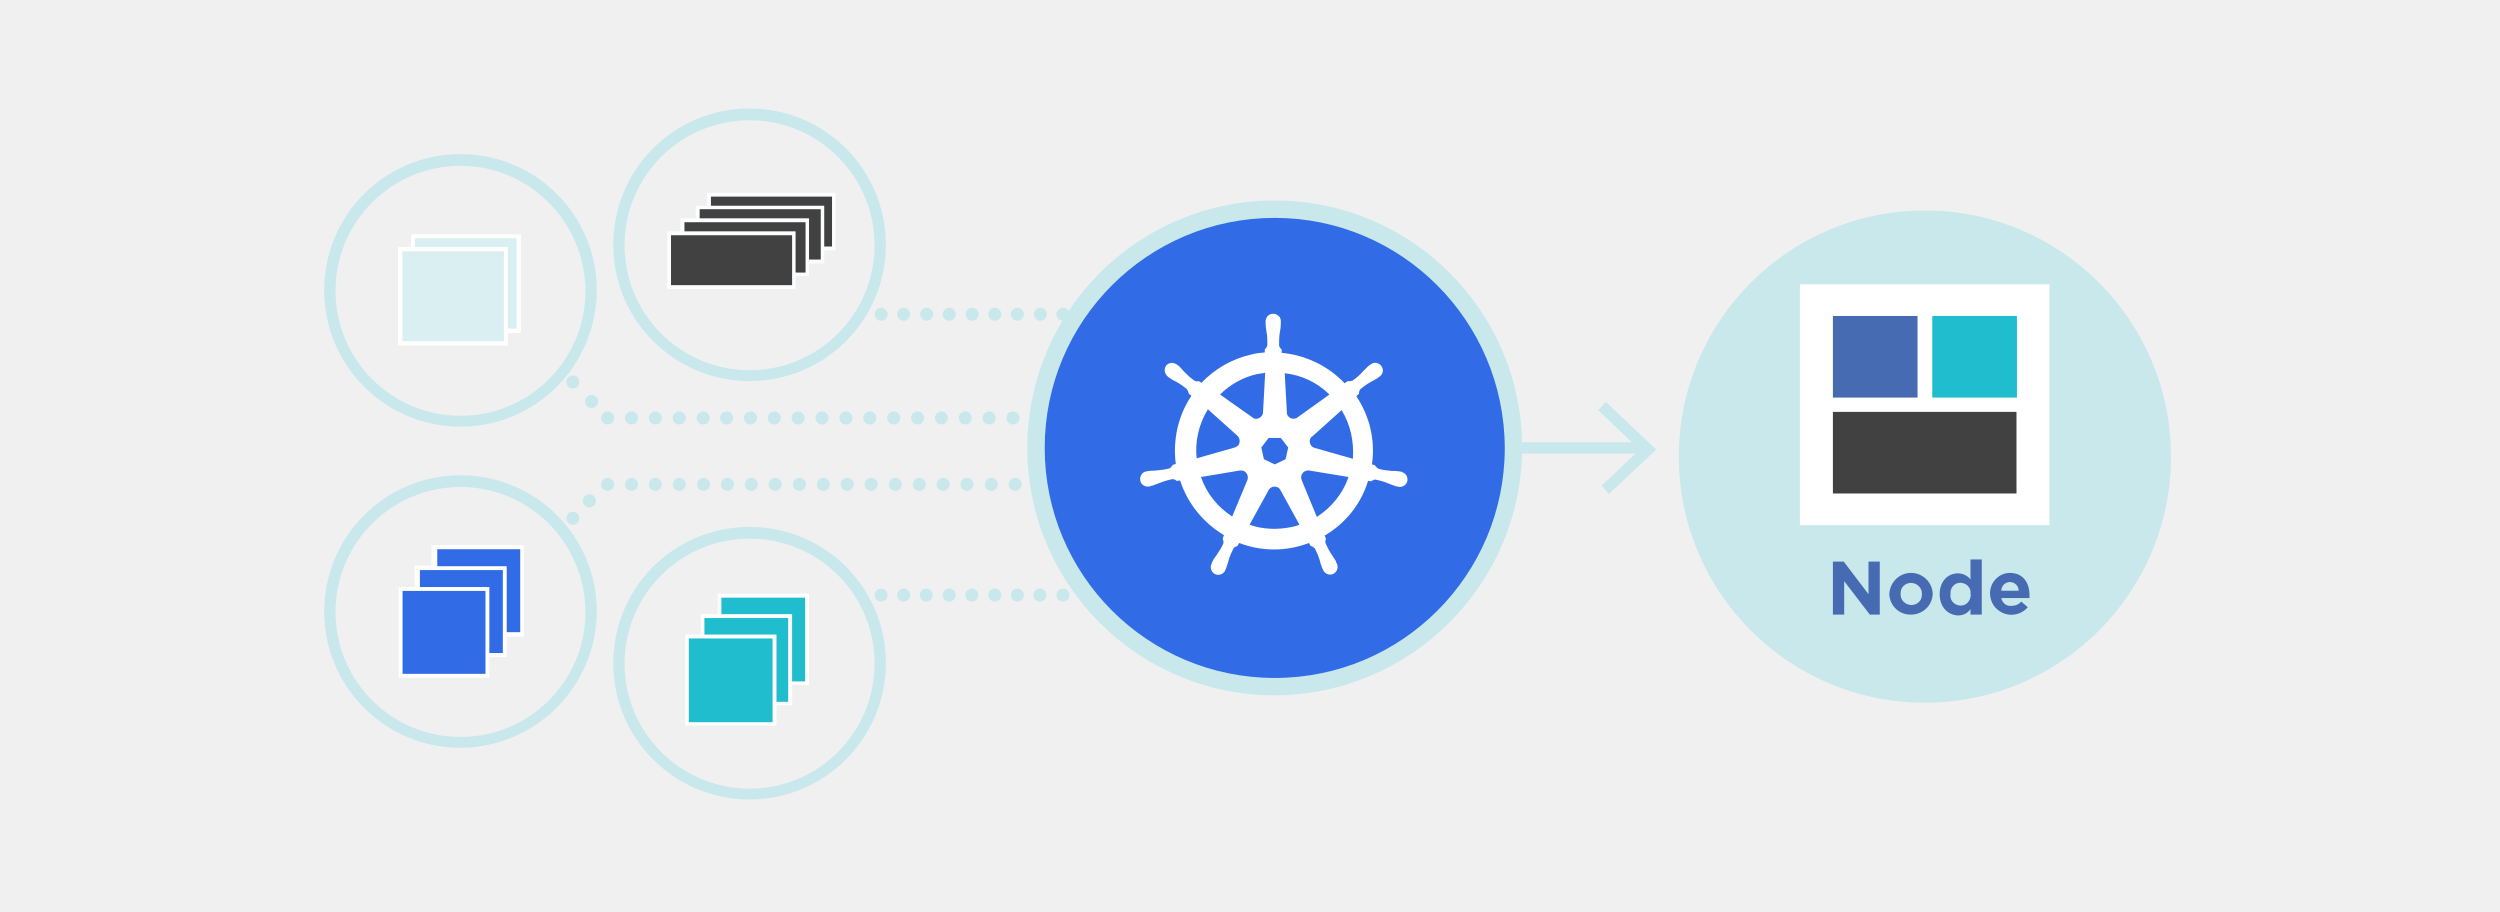
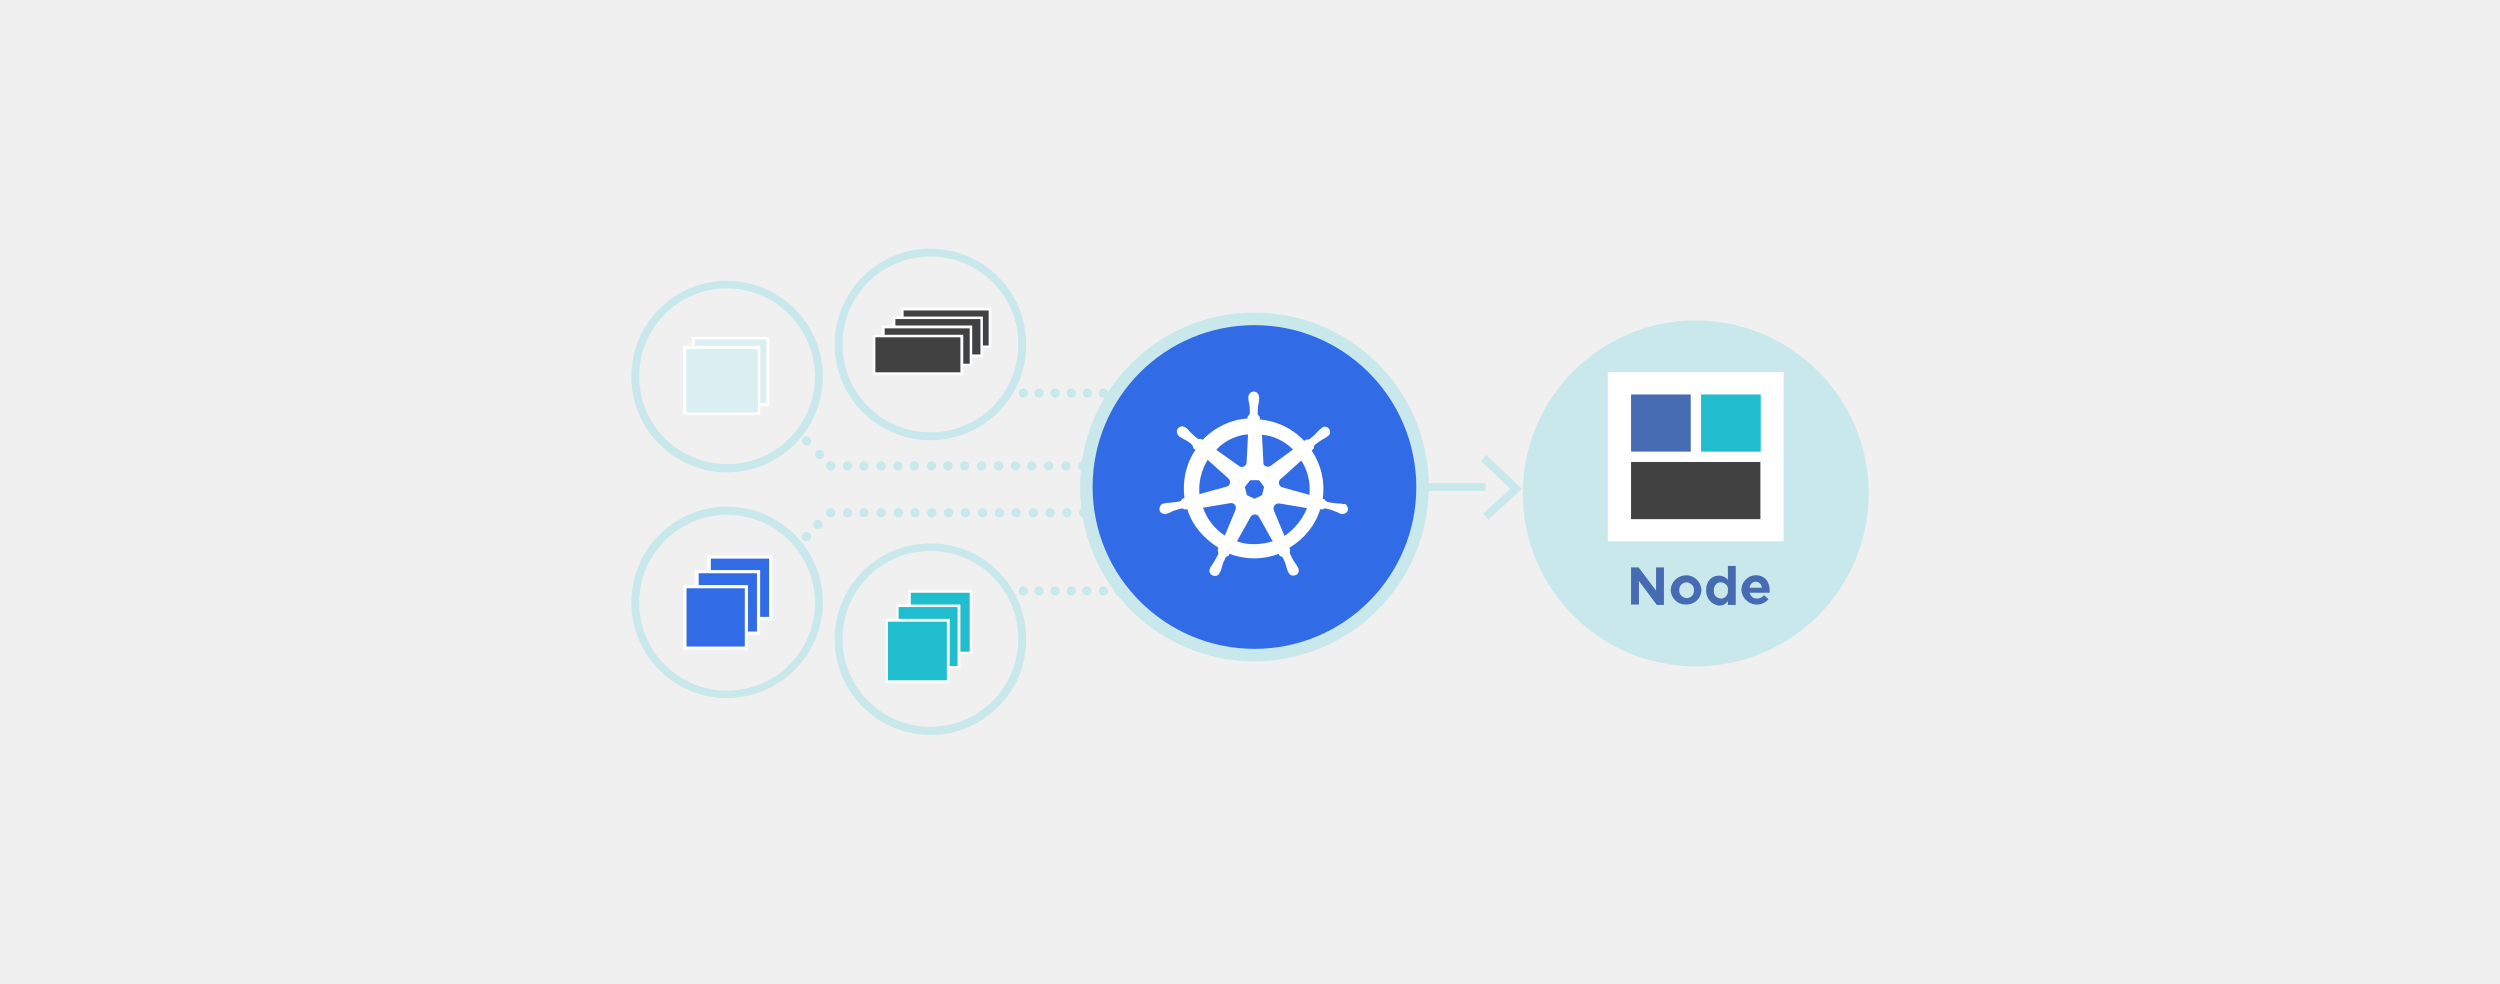
- <svg xmlns="http://www.w3.org/2000/svg" version="1.1" id="Layer_1" x="0px" y="0px" viewBox="0 0 576 210" style="enable-background:new 0 0 576 210;" xml:space="preserve">
+ <svg xmlns="http://www.w3.org/2000/svg" version="1.1" id="Layer_1" x="0px" y="0px" viewBox="0 0 699.7 275.2" style="enable-background:new 0 0 699.7 275.2;" xml:space="preserve">
  <style type="text/css">
	.st0{fill:#C8E8EB;}
	.st1{fill:#FFFFFF;}
	.st2{fill:#466BB2;}
	.st3{fill:#1FBDCE;}
	.st4{fill:#414141;}
	.st5{fill:#FCFDFF;}
	.st6{fill:#D9EFF1;}
	.st7{fill:#316CE6;}
	.st8{fill:#316CE6;stroke:#FFFFFF;stroke-width:0.893;stroke-miterlimit:10;}
</style>
-   <circle class="st0" cx="443.5" cy="105.2" r="56.7" />
-   <rect x="414.7" y="65.5" class="st1" width="57.5" height="55.5" />
-   <rect x="422.3" y="72.8" class="st2" width="19.5" height="18.8" />
-   <rect x="445.2" y="72.8" class="st3" width="19.5" height="18.8" />
-   <rect x="422.3" y="94.9" class="st4" width="42.3" height="18.8" />
-   <path class="st2" d="M422.3,129.4h2.5l5.7,7.5v-7.5h2.6v12.2h-2.3l-5.9-7.7v7.7h-2.6V129.4z" />
-   <path class="st2" d="M435.3,136.9L435.3,136.9c0.1-2.8,2.4-5,5.2-4.9c2.6,0.1,4.7,2.2,4.8,4.8v0c-0.1,2.8-2.4,4.9-5.2,4.8  C437.5,141.6,435.4,139.5,435.3,136.9z M442.8,136.9L442.8,136.9c0.1-1.4-1-2.5-2.4-2.6c0,0-0.1,0-0.1,0c-1.3,0-2.4,1-2.4,2.3  c0,0.1,0,0.1,0,0.2v0c-0.1,1.4,1,2.5,2.4,2.6c0,0,0.1,0,0.1,0c1.3,0,2.4-1,2.4-2.3C442.8,137,442.8,137,442.8,136.9z" />
-   <path class="st2" d="M446.9,136.9L446.9,136.9c0-3.1,2-4.8,4.2-4.8c1.1,0,2.2,0.5,2.9,1.4v-4.6h2.6v12.7H454v-1.3  c-0.6,1-1.7,1.5-2.9,1.5C448.9,141.7,446.9,140,446.9,136.9z M454,136.9L454,136.9c0.2-1.3-0.7-2.4-2-2.6c-1.3-0.2-2.4,0.7-2.6,2  c0,0.2,0,0.4,0,0.6v0c-0.2,1.3,0.7,2.4,2,2.6c1.3,0.2,2.4-0.7,2.6-2C454.1,137.3,454.1,137.1,454,136.9z" />
-   <path class="st2" d="M458.5,136.9L458.5,136.9c-0.1-2.6,1.9-4.8,4.4-4.9c0.1,0,0.1,0,0.2,0c3.1,0,4.5,2.4,4.5,5.1c0,0.2,0,0.5,0,0.7  h-6.5c0.2,1.1,1.2,1.9,2.3,1.8c0.9,0,1.7-0.3,2.3-1l1.5,1.3c-1.8,2.1-4.9,2.3-6.9,0.6C459.2,139.7,458.6,138.3,458.5,136.9  L458.5,136.9z M465.1,136.1c0-1.1-0.9-2-2-2c-1.1,0-2,0.9-2,2H465.1z" />
-   <path class="st0" d="M172.7,87.8c-17.3,0-31.4-14-31.4-31.4s14-31.4,31.4-31.4c17.3,0,31.4,14,31.4,31.4  C204.1,73.8,190,87.8,172.7,87.8z M172.7,27.7c-15.9,0-28.8,12.9-28.8,28.8s12.9,28.8,28.8,28.8s28.8-12.9,28.8-28.8c0,0,0,0,0,0  C201.5,40.6,188.6,27.7,172.7,27.7L172.7,27.7z" />
-   <rect x="163.4" y="44.8" class="st4" width="28.7" height="12.4" />
-   <path class="st5" d="M192.5,57.7h-29.6V44.4h29.6V57.7z M163.8,56.8h27.9V45.3h-27.9L163.8,56.8z" />
-   <rect x="160.8" y="47.8" class="st4" width="28.7" height="12.4" />
-   <path class="st5" d="M189.9,60.7h-29.6V47.4h29.6V60.7z M161.2,59.8h27.9V48.2h-27.9V59.8z" />
-   <rect x="157.2" y="50.8" class="st4" width="28.7" height="12.4" />
-   <path class="st5" d="M186.4,63.6h-29.6V50.3h29.6V63.6z M157.7,62.8h27.9V51.2h-27.9V62.8z" />
-   <rect x="154.2" y="53.7" class="st4" width="28.7" height="12.4" />
-   <path class="st5" d="M183.3,66.6h-29.6V53.3h29.6V66.6z M154.6,65.7h27.9V54.2h-27.9V65.7z" />
-   <rect x="99.8" y="126.1" class="st2" width="20.2" height="20.2" />
-   <path class="st5" d="M120.5,146.7H99.4v-21.1h21.1V146.7z M100.3,145.8h19.3v-19.3h-19.3V145.8z" />
-   <rect x="96" y="130.8" class="st2" width="20.2" height="20.2" />
-   <path class="st5" d="M116.6,151.4H95.5v-21.1h21.1V151.4z M96.4,150.5h19.3v-19.3H96.4L96.4,150.5z" />
-   <rect x="165.8" y="137.2" class="st3" width="20.2" height="20.2" />
-   <path class="st1" d="M186.4,157.8h-21v-21h21V157.8z M166.2,157h19.3v-19.3h-19.3V157z" />
-   <rect x="161.9" y="141.9" class="st3" width="20.2" height="20.2" />
-   <path class="st1" d="M182.5,162.5h-21v-21h21L182.5,162.5z M162.3,161.7h19.3v-19.3h-19.3V161.7z" />
-   <rect x="158.3" y="146.6" class="st3" width="20.2" height="20.2" />
-   <path class="st1" d="M178.9,167.2h-21v-21h21V167.2z M158.7,166.4H178v-19.3h-19.3V166.4z" />
-   <rect x="95.2" y="54.5" class="st6" width="24.4" height="21.7" />
-   <path class="st1" d="M120,76.7H94.7V54H120V76.7z M95.6,75.7h23.4V54.9H95.6V75.7z" />
-   <rect x="92.2" y="57.4" class="st6" width="24.4" height="21.7" />
-   <path class="st1" d="M117,79.6H91.7V56.9H117V79.6z M92.7,78.6h23.4V57.9H92.7V78.6z" />
-   <circle class="st0" cx="203" cy="72.4" r="1.5" />
-   <circle class="st0" cx="208.2" cy="72.4" r="1.5" />
-   <circle class="st0" cx="213.5" cy="72.4" r="1.5" />
-   <circle class="st0" cx="218.7" cy="72.4" r="1.5" />
-   <circle class="st0" cx="224" cy="72.4" r="1.5" />
-   <circle class="st0" cx="229.2" cy="72.4" r="1.5" />
-   <circle class="st0" cx="234.4" cy="72.4" r="1.5" />
-   <circle class="st0" cx="239.7" cy="72.4" r="1.5" />
-   <circle class="st0" cx="244.9" cy="72.4" r="1.5" />
-   <circle class="st0" cx="189.4" cy="96.3" r="1.5" />
-   <circle class="st0" cx="183.9" cy="96.3" r="1.5" />
-   <circle class="st0" cx="178.4" cy="96.3" r="1.5" />
-   <circle class="st0" cx="172.9" cy="96.3" r="1.5" />
-   <circle class="st0" cx="167.4" cy="96.3" r="1.5" />
-   <circle class="st0" cx="162" cy="96.3" r="1.5" />
-   <circle class="st0" cx="156.5" cy="96.3" r="1.5" />
-   <circle class="st0" cx="151" cy="96.3" r="1.5" />
-   <circle class="st0" cx="145.5" cy="96.3" r="1.5" />
-   <circle class="st0" cx="140" cy="96.3" r="1.5" />
-   <circle class="st0" cx="136.3" cy="92.5" r="1.5" />
-   <circle class="st0" cx="132" cy="88" r="1.5" />
-   <circle class="st0" cx="132" cy="119.4" r="1.5" />
-   <circle class="st0" cx="135.8" cy="115.4" r="1.5" />
-   <circle class="st0" cx="140" cy="111.6" r="1.5" />
-   <circle class="st0" cx="145.5" cy="111.6" r="1.5" />
-   <circle class="st0" cx="151" cy="111.6" r="1.5" />
-   <circle class="st0" cx="156.5" cy="111.6" r="1.5" />
-   <circle class="st0" cx="162.1" cy="111.6" r="1.5" />
-   <circle class="st0" cx="167.6" cy="111.6" r="1.5" />
-   <circle class="st0" cx="173.1" cy="111.6" r="1.5" />
-   <circle class="st0" cx="178.6" cy="111.6" r="1.5" />
-   <circle class="st0" cx="184.2" cy="111.6" r="1.5" />
-   <circle class="st0" cx="189.7" cy="111.6" r="1.5" />
-   <circle class="st0" cx="195.2" cy="111.6" r="1.5" />
-   <circle class="st0" cx="200.7" cy="111.6" r="1.5" />
-   <circle class="st0" cx="206.3" cy="111.6" r="1.5" />
-   <circle class="st0" cx="211.8" cy="111.6" r="1.5" />
-   <circle class="st0" cx="217.3" cy="111.6" r="1.5" />
-   <circle class="st0" cx="222.8" cy="111.6" r="1.5" />
-   <circle class="st0" cx="228.4" cy="111.6" r="1.5" />
-   <circle class="st0" cx="233.9" cy="111.6" r="1.5" />
-   <circle class="st0" cx="194.9" cy="96.3" r="1.5" />
-   <circle class="st0" cx="200.4" cy="96.3" r="1.5" />
-   <circle class="st0" cx="205.9" cy="96.3" r="1.5" />
-   <circle class="st0" cx="211.4" cy="96.3" r="1.5" />
-   <circle class="st0" cx="216.9" cy="96.3" r="1.5" />
-   <circle class="st0" cx="222.4" cy="96.3" r="1.5" />
-   <circle class="st0" cx="227.9" cy="96.3" r="1.5" />
-   <circle class="st0" cx="233.4" cy="96.3" r="1.5" />
-   <circle class="st0" cx="203" cy="137.1" r="1.5" />
-   <circle class="st0" cx="208.2" cy="137.1" r="1.5" />
-   <circle class="st0" cx="213.4" cy="137.1" r="1.5" />
-   <circle class="st0" cx="218.7" cy="137.1" r="1.5" />
-   <circle class="st0" cx="223.9" cy="137.1" r="1.5" />
-   <circle class="st0" cx="229.2" cy="137.1" r="1.5" />
-   <circle class="st0" cx="234.4" cy="137.1" r="1.5" />
-   <circle class="st0" cx="239.6" cy="137.1" r="1.5" />
-   <circle class="st0" cx="244.9" cy="137.1" r="1.5" />
-   <path class="st0" d="M172.7,184.2c-17.3,0-31.4-14-31.4-31.4s14-31.4,31.4-31.4s31.4,14,31.4,31.4l0,0  C204.1,170.1,190,184.2,172.7,184.2z M172.7,124.1c-15.9,0-28.8,12.9-28.8,28.8s12.9,28.8,28.8,28.8c15.9,0,28.8-12.9,28.8-28.8  C201.5,136.9,188.6,124.1,172.7,124.1z" />
-   <path class="st0" d="M106.1,172.3c-17.3,0-31.4-14-31.4-31.4c0-17.3,14-31.4,31.4-31.4c17.3,0,31.4,14,31.4,31.4  C137.4,158.2,123.4,172.2,106.1,172.3z M106.1,112.2c-15.9,0-28.8,12.9-28.8,28.8c0,15.9,12.9,28.8,28.8,28.8s28.8-12.9,28.8-28.8v0  C134.8,125,121.9,112.2,106.1,112.2z" />
-   <path class="st0" d="M106.1,98.3c-17.3,0-31.4-14-31.4-31.4s14-31.4,31.4-31.4c17.3,0,31.4,14,31.4,31.4  C137.4,84.3,123.4,98.3,106.1,98.3z M106.1,38.2c-15.9,0-28.8,12.9-28.8,28.8s12.9,28.8,28.8,28.8c15.9,0,28.8-12.9,28.8-28.8  c0,0,0,0,0,0C134.8,51.1,121.9,38.2,106.1,38.2L106.1,38.2z" />
-   <rect x="348.6" y="101.9" class="st0" width="31.1" height="2.6" />
-   <polygon class="st0" points="370.7,113.8 369,111.9 377.8,103.6 368.2,94.5 370,92.6 381.6,103.6 " />
-   <circle class="st7" cx="293.7" cy="103.2" r="55" />
-   <path class="st0" d="M293.7,160.2c-31.5,0-57-25.5-57-57s25.5-57,57-57s57,25.5,57,57C350.6,134.6,325.1,160.1,293.7,160.2z   M293.7,50.2c-29.3,0-53,23.7-53,53s23.7,53,53,53s53-23.7,53-53C346.6,73.9,322.9,50.2,293.7,50.2z" />
-   <path class="st1" d="M322.9,108.7c-0.1,0-0.4-0.1-0.5-0.1c-0.6-0.1-1.1-0.1-1.7-0.1c-1.1-0.1-2.1-0.2-3.1-0.5  c-0.3-0.2-0.6-0.4-0.8-0.8l-0.7-0.2c0.8-5.5-0.5-11.1-3.6-15.7c0.2-0.2,0.5-0.5,0.6-0.6c0-0.4,0.1-0.7,0.3-1  c0.8-0.7,1.7-1.3,2.6-1.8c0.5-0.3,1-0.5,1.4-0.8c0.1-0.1,0.3-0.2,0.4-0.3c0.8-0.5,1.1-1.6,0.5-2.4c-0.5-0.8-1.6-1.1-2.4-0.5  c-0.1,0.1-0.2,0.1-0.3,0.2c-0.1,0.1-0.3,0.2-0.4,0.3c-0.4,0.4-0.8,0.8-1.2,1.2c-0.7,0.8-1.5,1.5-2.4,2.1c-0.3,0.1-0.7,0.2-1.1,0.1  l-0.7,0.5c-3.8-4-9-6.5-14.5-7c0-0.2,0-0.7,0-0.8c-0.3-0.2-0.5-0.5-0.6-0.9c0-1.1,0-2.1,0.2-3.2c0.1-0.5,0.2-1.1,0.2-1.7  c0-0.1,0-0.3,0-0.5c0.1-1-0.6-1.8-1.6-1.9c-1-0.1-1.8,0.6-1.9,1.6c0,0.1,0,0.2,0,0.4c0,0,0,0,0,0c0,0.1,0,0.3,0,0.4  c0,0.6,0.1,1.1,0.2,1.7c0.2,1,0.2,2.1,0.2,3.2c-0.1,0.3-0.3,0.7-0.6,0.9l0,0.7c-1.1,0.1-2.1,0.2-3.2,0.5c-4.4,1-8.3,3.3-11.4,6.5  c-0.2-0.1-0.4-0.3-0.6-0.4c-0.3,0.1-0.7,0.1-1-0.1c-0.9-0.6-1.6-1.3-2.4-2.1c-0.4-0.4-0.7-0.8-1.1-1.2c-0.1-0.1-0.3-0.2-0.4-0.3  c-0.3-0.3-0.8-0.4-1.2-0.5c-0.5,0-1.1,0.2-1.4,0.6c-0.6,0.8-0.4,2,0.4,2.6l0,0c0.1,0.1,0.3,0.2,0.4,0.3c0.5,0.3,0.9,0.6,1.4,0.8  c0.9,0.5,1.8,1.1,2.6,1.8c0.2,0.3,0.3,0.6,0.4,1l0.6,0.5c-3.1,4.6-4.3,10.2-3.6,15.7l-0.7,0.2c-0.2,0.3-0.4,0.6-0.7,0.8  c-1,0.3-2.1,0.4-3.1,0.5c-0.6,0-1.1,0.1-1.7,0.1c-0.1,0-0.3,0.1-0.5,0.1l0,0l0,0c-1,0.1-1.6,1-1.5,2c0.1,1,1,1.6,2,1.5  c0.1,0,0.2,0,0.3-0.1l0,0c0,0,0,0,0,0c0.1,0,0.3-0.1,0.5-0.1c0.5-0.2,1.1-0.4,1.6-0.6c1-0.4,2-0.7,3-0.9c0.4,0,0.7,0.1,1,0.4  l0.8-0.1c1.7,5.3,5.3,9.7,10.1,12.6l-0.3,0.8c0.1,0.3,0.2,0.6,0.2,1c-0.4,1-1,1.9-1.6,2.8c-0.3,0.4-0.7,0.9-0.9,1.4  c-0.1,0.1-0.2,0.3-0.2,0.5c-0.5,0.8-0.2,1.9,0.6,2.4c0.8,0.5,1.9,0.2,2.4-0.6c0.1-0.1,0.1-0.2,0.1-0.3l0,0v0  c0.1-0.1,0.2-0.3,0.2-0.4c0.2-0.5,0.4-1.1,0.5-1.6c0.3-1.1,0.8-2.2,1.3-3.1c0.2-0.2,0.5-0.3,0.8-0.4l0.4-0.7c5.2,2,10.9,2,16.1,0  c0.1,0.2,0.3,0.6,0.4,0.7c0.4,0.1,0.7,0.3,0.9,0.5c0.5,0.9,0.9,1.9,1.2,2.9c0.1,0.5,0.3,1.1,0.5,1.6c0.1,0.1,0.1,0.3,0.2,0.4  c0.3,0.9,1.3,1.4,2.2,1.1s1.4-1.3,1.1-2.2c0-0.1-0.1-0.2-0.1-0.3c-0.1-0.1-0.2-0.3-0.2-0.5c-0.3-0.5-0.6-0.9-0.9-1.4  c-0.6-0.9-1.1-1.8-1.5-2.8c-0.1-0.3,0-0.7,0.1-1c-0.1-0.2-0.2-0.5-0.3-0.7c4.8-2.8,8.4-7.3,10-12.6c0.2,0,0.6,0.1,0.7,0.1  c0.3-0.2,0.6-0.4,1-0.4c1,0.2,2.1,0.5,3,0.9c0.5,0.2,1,0.4,1.6,0.6c0.1,0,0.3,0.1,0.5,0.1c0,0,0,0,0,0l0,0c0.9,0.3,1.9-0.2,2.2-1.1  c0.3-0.9-0.2-1.9-1.1-2.2C323.1,108.7,323,108.7,322.9,108.7L322.9,108.7z M306.3,90.9l-7.4,5.3l0,0c-0.7,0.5-1.6,0.3-2.1-0.3  c-0.2-0.2-0.3-0.5-0.3-0.8l0,0l-0.5-9.1C299.8,86.4,303.5,88.1,306.3,90.9L306.3,90.9z M292.3,100.9h2.8l1.7,2.2l-0.6,2.7l-2.5,1.2  l-2.5-1.2l-0.6-2.7L292.3,100.9z M289.6,86.2c0.6-0.1,1.2-0.2,1.9-0.3L291,95l0,0c0,0.8-0.8,1.5-1.6,1.5c-0.3,0-0.6-0.1-0.8-0.3l0,0  l-7.5-5.3C283.4,88.6,286.4,86.9,289.6,86.2z M278.3,94.3l6.8,6.1l0,0c0.6,0.6,0.7,1.5,0.2,2.2c-0.2,0.2-0.5,0.4-0.8,0.5l0,0  l-8.8,2.5C275.3,101.7,276.2,97.7,278.3,94.3L278.3,94.3z M287.4,110.6l-3.5,8.4c-3.3-2.1-5.9-5.3-7.2-9.1l9-1.5l0,0  c0.1,0,0.2,0,0.3,0c0.8,0,1.5,0.7,1.5,1.6C287.5,110.2,287.5,110.4,287.4,110.6L287.4,110.6z M297.7,121.4c-3.3,0.7-6.7,0.6-9.8-0.5  l4.4-8h0c0.4-0.7,1.3-1,2.1-0.6c0.3,0.1,0.5,0.4,0.6,0.6h0l4.4,8C298.9,121.1,298.3,121.3,297.7,121.4L297.7,121.4z M303.4,119.1  l-3.5-8.5l0,0c-0.3-0.8,0-1.6,0.7-2c0.2-0.1,0.4-0.1,0.6-0.2c0.1,0,0.2,0,0.4,0l0,0l9.1,1.5C309.4,113.7,306.8,116.9,303.4,119.1  L303.4,119.1z M311.7,105.7l-8.8-2.5l0,0c-0.8-0.2-1.3-1.1-1.1-1.9c0.1-0.3,0.2-0.6,0.5-0.7l0,0l6.8-6.1  C311.1,97.7,312,101.7,311.7,105.7L311.7,105.7z" />
-   <rect x="100.3" y="126.1" class="st8" width="20" height="20" />
-   <rect x="96.3" y="130.9" class="st8" width="20" height="20" />
-   <rect x="92.3" y="135.7" class="st8" width="20" height="20" />
+   <circle class="st0" cx="474.6" cy="138.1" r="48.4" />
+   <rect x="450" y="104.1" class="st1" width="49.2" height="47.4" />
+   <rect x="456.5" y="110.4" class="st2" width="16.7" height="16" />
+   <rect x="476.1" y="110.4" class="st3" width="16.7" height="16" />
+   <rect x="456.5" y="129.3" class="st4" width="36.2" height="16" />
+   <path class="st2" d="M456.5,158.8h2.1l4.9,6.5v-6.5h2.2v10.5h-2l-5-6.7v6.6h-2.2V158.8L456.5,158.8z" />
+   <path class="st2" d="M467.6,165.2L467.6,165.2c0.1-2.5,2-4.2,4.5-4.2c2.2,0.1,4,1.9,4.1,4.1l0,0c-0.1,2.5-2,4.2-4.5,4.1  C469.5,169.2,467.7,167.4,467.6,165.2z M474.1,165.2L474.1,165.2c0.1-1.2-0.9-2.1-2-2.2h-0.1c-1.1,0-2,0.9-2,2c0,0.1,0,0.1,0,0.2  l0,0c-0.1,1.2,0.9,2.1,2,2.2h0.1c1.1,0,2-0.9,2-2C474.1,165.3,474.1,165.3,474.1,165.2z" />
+   <path class="st2" d="M477.5,165.2L477.5,165.2c0-2.7,1.7-4.1,3.6-4.1c0.9,0,1.9,0.4,2.5,1.2v-3.9h2.2v10.9h-2.2v-1.1  c-0.6,0.9-1.4,1.3-2.5,1.3C479.3,169.3,477.5,167.8,477.5,165.2z M483.6,165.2L483.6,165.2c0.2-1.1-0.6-2-1.7-2.2s-2,0.6-2.2,1.7  c0,0.2,0,0.3,0,0.6l0,0c-0.2,1.1,0.6,2,1.7,2.2c1.1,0.2,2-0.6,2.2-1.7C483.6,165.5,483.6,165.4,483.6,165.2z" />
+   <path class="st2" d="M487.4,165.2L487.4,165.2c-0.1-2.2,1.7-4.1,3.8-4.2c0.1,0,0.1,0,0.2,0c2.7,0,3.9,2,3.9,4.3c0,0.2,0,0.4,0,0.6  h-5.6c0.2,0.9,1,1.7,2,1.6c0.8,0,1.4-0.2,2-0.9l1.3,1.1c-1.6,1.8-4.2,2-5.9,0.6C488.1,167.6,487.5,166.4,487.4,165.2L487.4,165.2z   M493.1,164.5c0-0.9-0.8-1.7-1.7-1.7c-0.9,0-1.7,0.8-1.7,1.7H493.1z" />
+   <path class="st0" d="M260.4,123.2c-14.8,0-26.8-12-26.8-26.8s12-26.8,26.8-26.8c14.8,0,26.8,12,26.8,26.8  C287.3,111.2,275.3,123.2,260.4,123.2z M260.4,71.8c-13.6,0-24.6,11-24.6,24.6s11,24.6,24.6,24.6c13.6,0,24.6-11,24.6-24.6l0,0  C285.1,82.8,274,71.8,260.4,71.8L260.4,71.8z" />
+   <rect x="252.5" y="86.4" class="st4" width="24.5" height="10.6" />
+   <path class="st5" d="M277.4,97.4h-25.3V86.1h25.3V97.4z M252.9,96.7h23.8v-9.8h-23.8V96.7z" />
+   <rect x="250.3" y="89" class="st4" width="24.5" height="10.6" />
+   <path class="st5" d="M275.1,100h-25.3V88.6h25.3V100z M250.6,99.2h23.8v-9.9h-23.8V99.2z" />
+   <rect x="247.2" y="91.5" class="st4" width="24.5" height="10.6" />
+   <path class="st5" d="M272.1,102.4h-25.3V91.1h25.3V102.4z M247.6,101.8h23.8v-9.9h-23.8V101.8z" />
+   <rect x="244.6" y="94" class="st4" width="24.5" height="10.6" />
+   <path class="st5" d="M269.6,105h-25.3V93.7h25.3V105z M245,104.2h23.8v-9.8H245V104.2z" />
+   <rect x="198.1" y="155.9" class="st2" width="17.3" height="17.3" />
+   <path class="st5" d="M215.8,173.6h-18v-18h18C215.8,155.6,215.8,173.6,215.8,173.6z M198.5,172.8H215v-16.5h-16.5V172.8z" />
+   <rect x="194.8" y="159.9" class="st2" width="17.3" height="17.3" />
+   <path class="st5" d="M212.4,177.6h-18v-18h18C212.4,159.6,212.4,177.6,212.4,177.6z M195.2,176.8h16.5v-16.5h-16.5V176.8z" />
+   <rect x="254.5" y="165.5" class="st3" width="17.3" height="17.3" />
+   <path class="st1" d="M272.1,183.1h-17.9v-17.9h17.9V183.1z M254.9,182.4h16.5v-16.5h-16.5V182.4z" />
+   <rect x="251.2" y="169.5" class="st3" width="17.3" height="17.3" />
+   <path class="st1" d="M268.8,187.1h-17.9v-17.9h17.9V187.1z M251.5,186.4H268v-16.5h-16.5V186.4z" />
+   <rect x="248.2" y="173.5" class="st3" width="17.3" height="17.3" />
+   <path class="st1" d="M265.8,191.1h-17.9v-17.9h17.9V191.1z M248.5,190.4H265V174h-16.5V190.4z" />
+   <rect x="194.2" y="94.7" class="st6" width="20.8" height="18.6" />
+   <path class="st1" d="M215.3,113.7h-21.6V94.3h21.6V113.7z M194.5,112.8h20V95h-20V112.8z" />
+   <rect x="191.6" y="97.2" class="st6" width="20.8" height="18.6" />
+   <path class="st1" d="M212.8,116.1h-21.6V96.8h21.6V116.1z M192.1,115.4h20V97.7h-20V115.4z" />
+   <circle class="st0" cx="286.4" cy="110" r="1.3" />
+   <circle class="st0" cx="290.8" cy="110" r="1.3" />
+   <circle class="st0" cx="295.3" cy="110" r="1.3" />
+   <circle class="st0" cx="299.8" cy="110" r="1.3" />
+   <circle class="st0" cx="304.3" cy="110" r="1.3" />
+   <circle class="st0" cx="308.8" cy="110" r="1.3" />
+   <circle class="st0" cx="313.2" cy="110" r="1.3" />
+   <circle class="st0" cx="317.8" cy="110" r="1.3" />
+   <circle class="st0" cx="322.3" cy="110" r="1.3" />
+   <circle class="st0" cx="274.7" cy="130.4" r="1.3" />
+   <circle class="st0" cx="270" cy="130.4" r="1.3" />
+   <circle class="st0" cx="265.3" cy="130.4" r="1.3" />
+   <circle class="st0" cx="260.7" cy="130.4" r="1.3" />
+   <circle class="st0" cx="255.9" cy="130.4" r="1.3" />
+   <circle class="st0" cx="251.3" cy="130.4" r="1.3" />
+   <circle class="st0" cx="246.6" cy="130.4" r="1.3" />
+   <circle class="st0" cx="241.8" cy="130.4" r="1.3" />
+   <circle class="st0" cx="237.2" cy="130.4" r="1.3" />
+   <circle class="st0" cx="232.5" cy="130.4" r="1.3" />
+   <circle class="st0" cx="229.4" cy="127.2" r="1.3" />
+   <circle class="st0" cx="225.7" cy="123.4" r="1.3" />
+   <circle class="st0" cx="225.7" cy="150.2" r="1.3" />
+   <circle class="st0" cx="228.9" cy="146.8" r="1.3" />
+   <circle class="st0" cx="232.5" cy="143.5" r="1.3" />
+   <circle class="st0" cx="237.2" cy="143.5" r="1.3" />
+   <circle class="st0" cx="241.8" cy="143.5" r="1.3" />
+   <circle class="st0" cx="246.6" cy="143.5" r="1.3" />
+   <circle class="st0" cx="251.4" cy="143.5" r="1.3" />
+   <circle class="st0" cx="256.1" cy="143.5" r="1.3" />
+   <circle class="st0" cx="260.8" cy="143.5" r="1.3" />
+   <circle class="st0" cx="265.5" cy="143.5" r="1.3" />
+   <circle class="st0" cx="270.2" cy="143.5" r="1.3" />
+   <circle class="st0" cx="275" cy="143.5" r="1.3" />
+   <circle class="st0" cx="279.7" cy="143.5" r="1.3" />
+   <circle class="st0" cx="284.4" cy="143.5" r="1.3" />
+   <circle class="st0" cx="289.2" cy="143.5" r="1.3" />
+   <circle class="st0" cx="293.9" cy="143.5" r="1.3" />
+   <circle class="st0" cx="298.6" cy="143.5" r="1.3" />
+   <circle class="st0" cx="303.3" cy="143.5" r="1.3" />
+   <circle class="st0" cx="308.1" cy="143.5" r="1.3" />
+   <circle class="st0" cx="312.8" cy="143.5" r="1.3" />
+   <circle class="st0" cx="279.5" cy="130.4" r="1.3" />
+   <circle class="st0" cx="284.2" cy="130.4" r="1.3" />
+   <circle class="st0" cx="288.8" cy="130.4" r="1.3" />
+   <circle class="st0" cx="293.5" cy="130.4" r="1.3" />
+   <circle class="st0" cx="298.3" cy="130.4" r="1.3" />
+   <circle class="st0" cx="303" cy="130.4" r="1.3" />
+   <circle class="st0" cx="307.7" cy="130.4" r="1.3" />
+   <circle class="st0" cx="312.3" cy="130.4" r="1.3" />
+   <circle class="st0" cx="286.4" cy="165.4" r="1.3" />
+   <circle class="st0" cx="290.8" cy="165.4" r="1.3" />
+   <circle class="st0" cx="295.3" cy="165.4" r="1.3" />
+   <circle class="st0" cx="299.8" cy="165.4" r="1.3" />
+   <circle class="st0" cx="304.2" cy="165.4" r="1.3" />
+   <circle class="st0" cx="308.8" cy="165.4" r="1.3" />
+   <circle class="st0" cx="313.2" cy="165.4" r="1.3" />
+   <circle class="st0" cx="317.7" cy="165.4" r="1.3" />
+   <circle class="st0" cx="322.3" cy="165.4" r="1.3" />
+   <path class="st0" d="M260.4,205.7c-14.8,0-26.8-12-26.8-26.8c0-14.9,12-26.8,26.8-26.8c14.9,0,26.8,12,26.8,26.8l0,0  C287.3,193.6,275.3,205.7,260.4,205.7z M260.4,154.2c-13.6,0-24.6,11-24.6,24.6s11,24.6,24.6,24.6c13.6,0,24.6-11,24.6-24.6  C285.1,165.2,274,154.2,260.4,154.2z" />
+   <path class="st0" d="M203.5,195.4c-14.8,0-26.8-12-26.8-26.8c0-14.8,12-26.8,26.8-26.8s26.8,12,26.8,26.8  C230.3,183.4,218.2,195.3,203.5,195.4z M203.5,144.1c-13.6,0-24.6,11-24.6,24.6c0,13.6,11,24.6,24.6,24.6c13.6,0,24.6-11,24.6-24.6  l0,0C228,155,217,144.1,203.5,144.1z" />
+   <path class="st0" d="M203.5,132.2c-14.8,0-26.8-12-26.8-26.8s12-26.8,26.8-26.8s26.8,12,26.8,26.8  C230.3,120.2,218.2,132.2,203.5,132.2z M203.5,80.7c-13.6,0-24.6,11-24.6,24.6s11,24.6,24.6,24.6c13.6,0,24.6-10.9,24.6-24.6l0,0  C228,91.8,217,80.7,203.5,80.7L203.5,80.7z" />
+   <rect x="389.2" y="135.2" class="st0" width="26.6" height="2.2" />
+   <polygon class="st0" points="416.6,145.4 415.1,143.8 422.7,136.8 414.5,129 416,127.3 425.9,136.8 " />
+   <circle class="st7" cx="351.1" cy="136.3" r="47" />
+   <path class="st0" d="M351.1,185.1c-27,0-48.8-21.8-48.8-48.8s21.8-48.8,48.8-48.8s48.8,21.8,48.8,48.8  C399.8,163.3,377.9,185,351.1,185.1z M351.1,91c-25.1,0-45.3,20.3-45.3,45.3s20.3,45.3,45.3,45.3c25.1,0,45.3-20.3,45.3-45.3  C396.3,111.2,376,91,351.1,91z" />
+   <path class="st1" d="M376,141.1c-0.1,0-0.3-0.1-0.4-0.1c-0.6-0.1-0.9-0.1-1.4-0.1c-0.9-0.1-1.8-0.2-2.7-0.4  c-0.2-0.2-0.6-0.3-0.7-0.7l-0.6-0.2c0.7-4.7-0.4-9.5-3.1-13.5c0.2-0.2,0.4-0.4,0.6-0.6c0-0.3,0.1-0.6,0.2-0.9  c0.7-0.6,1.4-1.1,2.2-1.6c0.4-0.2,0.9-0.4,1.2-0.7c0.1-0.1,0.2-0.2,0.3-0.2c0.7-0.4,0.9-1.3,0.4-2c-0.4-0.7-1.3-0.9-2-0.4  c-0.1,0.1-0.2,0.1-0.2,0.2c-0.1,0.1-0.2,0.2-0.3,0.2c-0.3,0.3-0.7,0.7-1,1c-0.6,0.7-1.3,1.3-2,1.8c-0.2,0.1-0.6,0.2-0.9,0.1  l-0.6,0.4c-3.2-3.5-7.7-5.6-12.4-6c0-0.2,0-0.6,0-0.7c-0.2-0.2-0.4-0.4-0.6-0.8c0-0.9,0-1.8,0.2-2.8c0.1-0.4,0.2-0.9,0.2-1.4  c0-0.1,0-0.2,0-0.4c0.1-0.9-0.6-1.6-1.3-1.7c-0.9-0.1-1.6,0.6-1.7,1.3c0,0.1,0,0.2,0,0.3l0,0c0,0.1,0,0.2,0,0.3  c0,0.6,0.1,0.9,0.2,1.4c0.2,0.9,0.2,1.8,0.2,2.8c-0.1,0.2-0.2,0.6-0.6,0.8v0.6c-0.9,0.1-1.8,0.2-2.8,0.4c-3.8,0.9-7.1,2.8-9.8,5.6  c-0.2-0.1-0.3-0.2-0.6-0.3c-0.2,0.1-0.6,0.1-0.9-0.1c-0.8-0.6-1.3-1.1-2-1.8c-0.3-0.3-0.6-0.7-0.9-1c-0.1-0.1-0.2-0.2-0.3-0.2  c-0.2-0.2-0.7-0.3-1-0.4c-0.4,0-0.9,0.2-1.2,0.6c-0.6,0.7-0.3,1.7,0.3,2.2l0,0c0.1,0.1,0.2,0.2,0.3,0.2c0.4,0.2,0.8,0.6,1.2,0.7  c0.8,0.4,1.6,0.9,2.2,1.6c0.2,0.2,0.2,0.6,0.3,0.9l0.6,0.4c-2.7,3.9-3.7,8.7-3.1,13.5l-0.6,0.2c-0.2,0.2-0.3,0.6-0.6,0.7  c-0.9,0.2-1.8,0.3-2.7,0.4c-0.6,0-0.9,0.1-1.4,0.1c-0.1,0-0.2,0.1-0.4,0.1l0,0l0,0c-0.9,0.1-1.3,0.9-1.3,1.7  c0.1,0.9,0.9,1.3,1.7,1.3c0.1,0,0.2,0,0.2-0.1l0,0l0,0c0.1,0,0.2-0.1,0.4-0.1c0.4-0.2,0.9-0.3,1.3-0.6c0.9-0.3,1.7-0.6,2.6-0.8  c0.3,0,0.6,0.1,0.9,0.3l0.7-0.1c1.4,4.6,4.6,8.2,8.7,10.8l-0.2,0.7c0.1,0.2,0.2,0.6,0.2,0.9c-0.3,0.9-0.9,1.7-1.3,2.5  c-0.2,0.3-0.6,0.8-0.8,1.2c-0.1,0.1-0.2,0.2-0.2,0.4c-0.4,0.7-0.2,1.7,0.6,2c0.7,0.4,1.7,0.2,2-0.6c0.1-0.1,0.1-0.2,0.1-0.2l0,0l0,0  c0.1-0.1,0.2-0.2,0.2-0.3c0.2-0.4,0.3-0.9,0.4-1.3c0.2-0.9,0.7-1.9,1.1-2.7c0.2-0.2,0.4-0.2,0.7-0.3l0.3-0.6c4.5,1.7,9.4,1.7,13.8,0  c0.1,0.2,0.2,0.6,0.3,0.6c0.3,0.1,0.6,0.2,0.8,0.4c0.4,0.8,0.8,1.7,1,2.5c0.1,0.4,0.2,0.9,0.4,1.3c0.1,0.1,0.1,0.2,0.2,0.3  c0.2,0.8,1.1,1.2,1.9,0.9c0.8-0.2,1.2-1.1,0.9-1.9c0-0.1-0.1-0.2-0.1-0.2c-0.1-0.1-0.2-0.2-0.2-0.4c-0.2-0.4-0.6-0.8-0.8-1.2  c-0.6-0.8-0.9-1.6-1.3-2.5c-0.1-0.2,0-0.6,0.1-0.9c-0.1-0.2-0.2-0.4-0.2-0.6c4.1-2.5,7.2-6.2,8.6-10.8c0.2,0,0.6,0.1,0.6,0.1  c0.2-0.2,0.6-0.3,0.9-0.3c0.9,0.2,1.8,0.4,2.6,0.8c0.4,0.2,0.9,0.3,1.3,0.6c0.1,0,0.2,0.1,0.4,0.1l0,0l0,0c0.8,0.2,1.7-0.2,1.9-0.9  c0.2-0.8-0.2-1.7-0.9-1.9C376.3,141.1,376.2,141.1,376,141.1L376,141.1z M361.9,125.8l-6.3,4.6l0,0c-0.6,0.4-1.3,0.2-1.8-0.2  c-0.2-0.2-0.2-0.4-0.2-0.7l0,0l-0.4-7.8C356.3,121.9,359.5,123.4,361.9,125.8L361.9,125.8z M349.9,134.4h2.5l1.4,1.9l-0.6,2.3  l-2.1,1l-2.1-1l-0.6-2.3L349.9,134.4z M347.6,121.8c0.6-0.1,1-0.2,1.7-0.2l-0.4,7.8l0,0c0,0.7-0.7,1.3-1.3,1.3  c-0.2,0-0.6-0.1-0.7-0.2l0,0l-6.5-4.6C342.3,123.8,344.9,122.4,347.6,121.8z M338,128.7l5.8,5.2l0,0c0.6,0.6,0.6,1.3,0.2,1.9  c-0.2,0.2-0.4,0.3-0.7,0.4l0,0l-7.6,2.1C335.4,135.1,336.2,131.6,338,128.7L338,128.7z M345.8,142.7l-3,7.2c-2.8-1.8-5-4.6-6.1-7.8  l7.7-1.3l0,0c0.1,0,0.2,0,0.2,0c0.7,0,1.3,0.6,1.3,1.3C345.9,142.3,345.9,142.5,345.8,142.7L345.8,142.7z M354.6,151.9  c-2.8,0.6-5.7,0.6-8.4-0.4l3.8-6.8l0,0c0.3-0.6,1.1-0.9,1.8-0.6c0.2,0.1,0.4,0.3,0.6,0.6l0,0l3.8,6.8  C355.6,151.7,355.1,151.8,354.6,151.9L354.6,151.9z M359.5,150l-3-7.2l0,0c-0.2-0.7,0-1.3,0.6-1.7c0.2-0.1,0.3-0.1,0.6-0.2  c0.1,0,0.2,0,0.3,0l0,0l7.8,1.3C364.6,145.3,362.3,148.1,359.5,150L359.5,150z M366.5,138.5l-7.6-2.1l0,0c-0.7-0.2-1.1-0.9-0.9-1.7  c0.1-0.2,0.2-0.6,0.4-0.6l0,0l5.8-5.2C366,131.6,366.8,135.1,366.5,138.5L366.5,138.5z" />
+   <rect x="198.5" y="155.9" class="st8" width="17.2" height="17.2" />
+   <rect x="195.1" y="160" class="st8" width="17.2" height="17.2" />
+   <rect x="191.7" y="164.2" class="st8" width="17.2" height="17.2" />
</svg>
